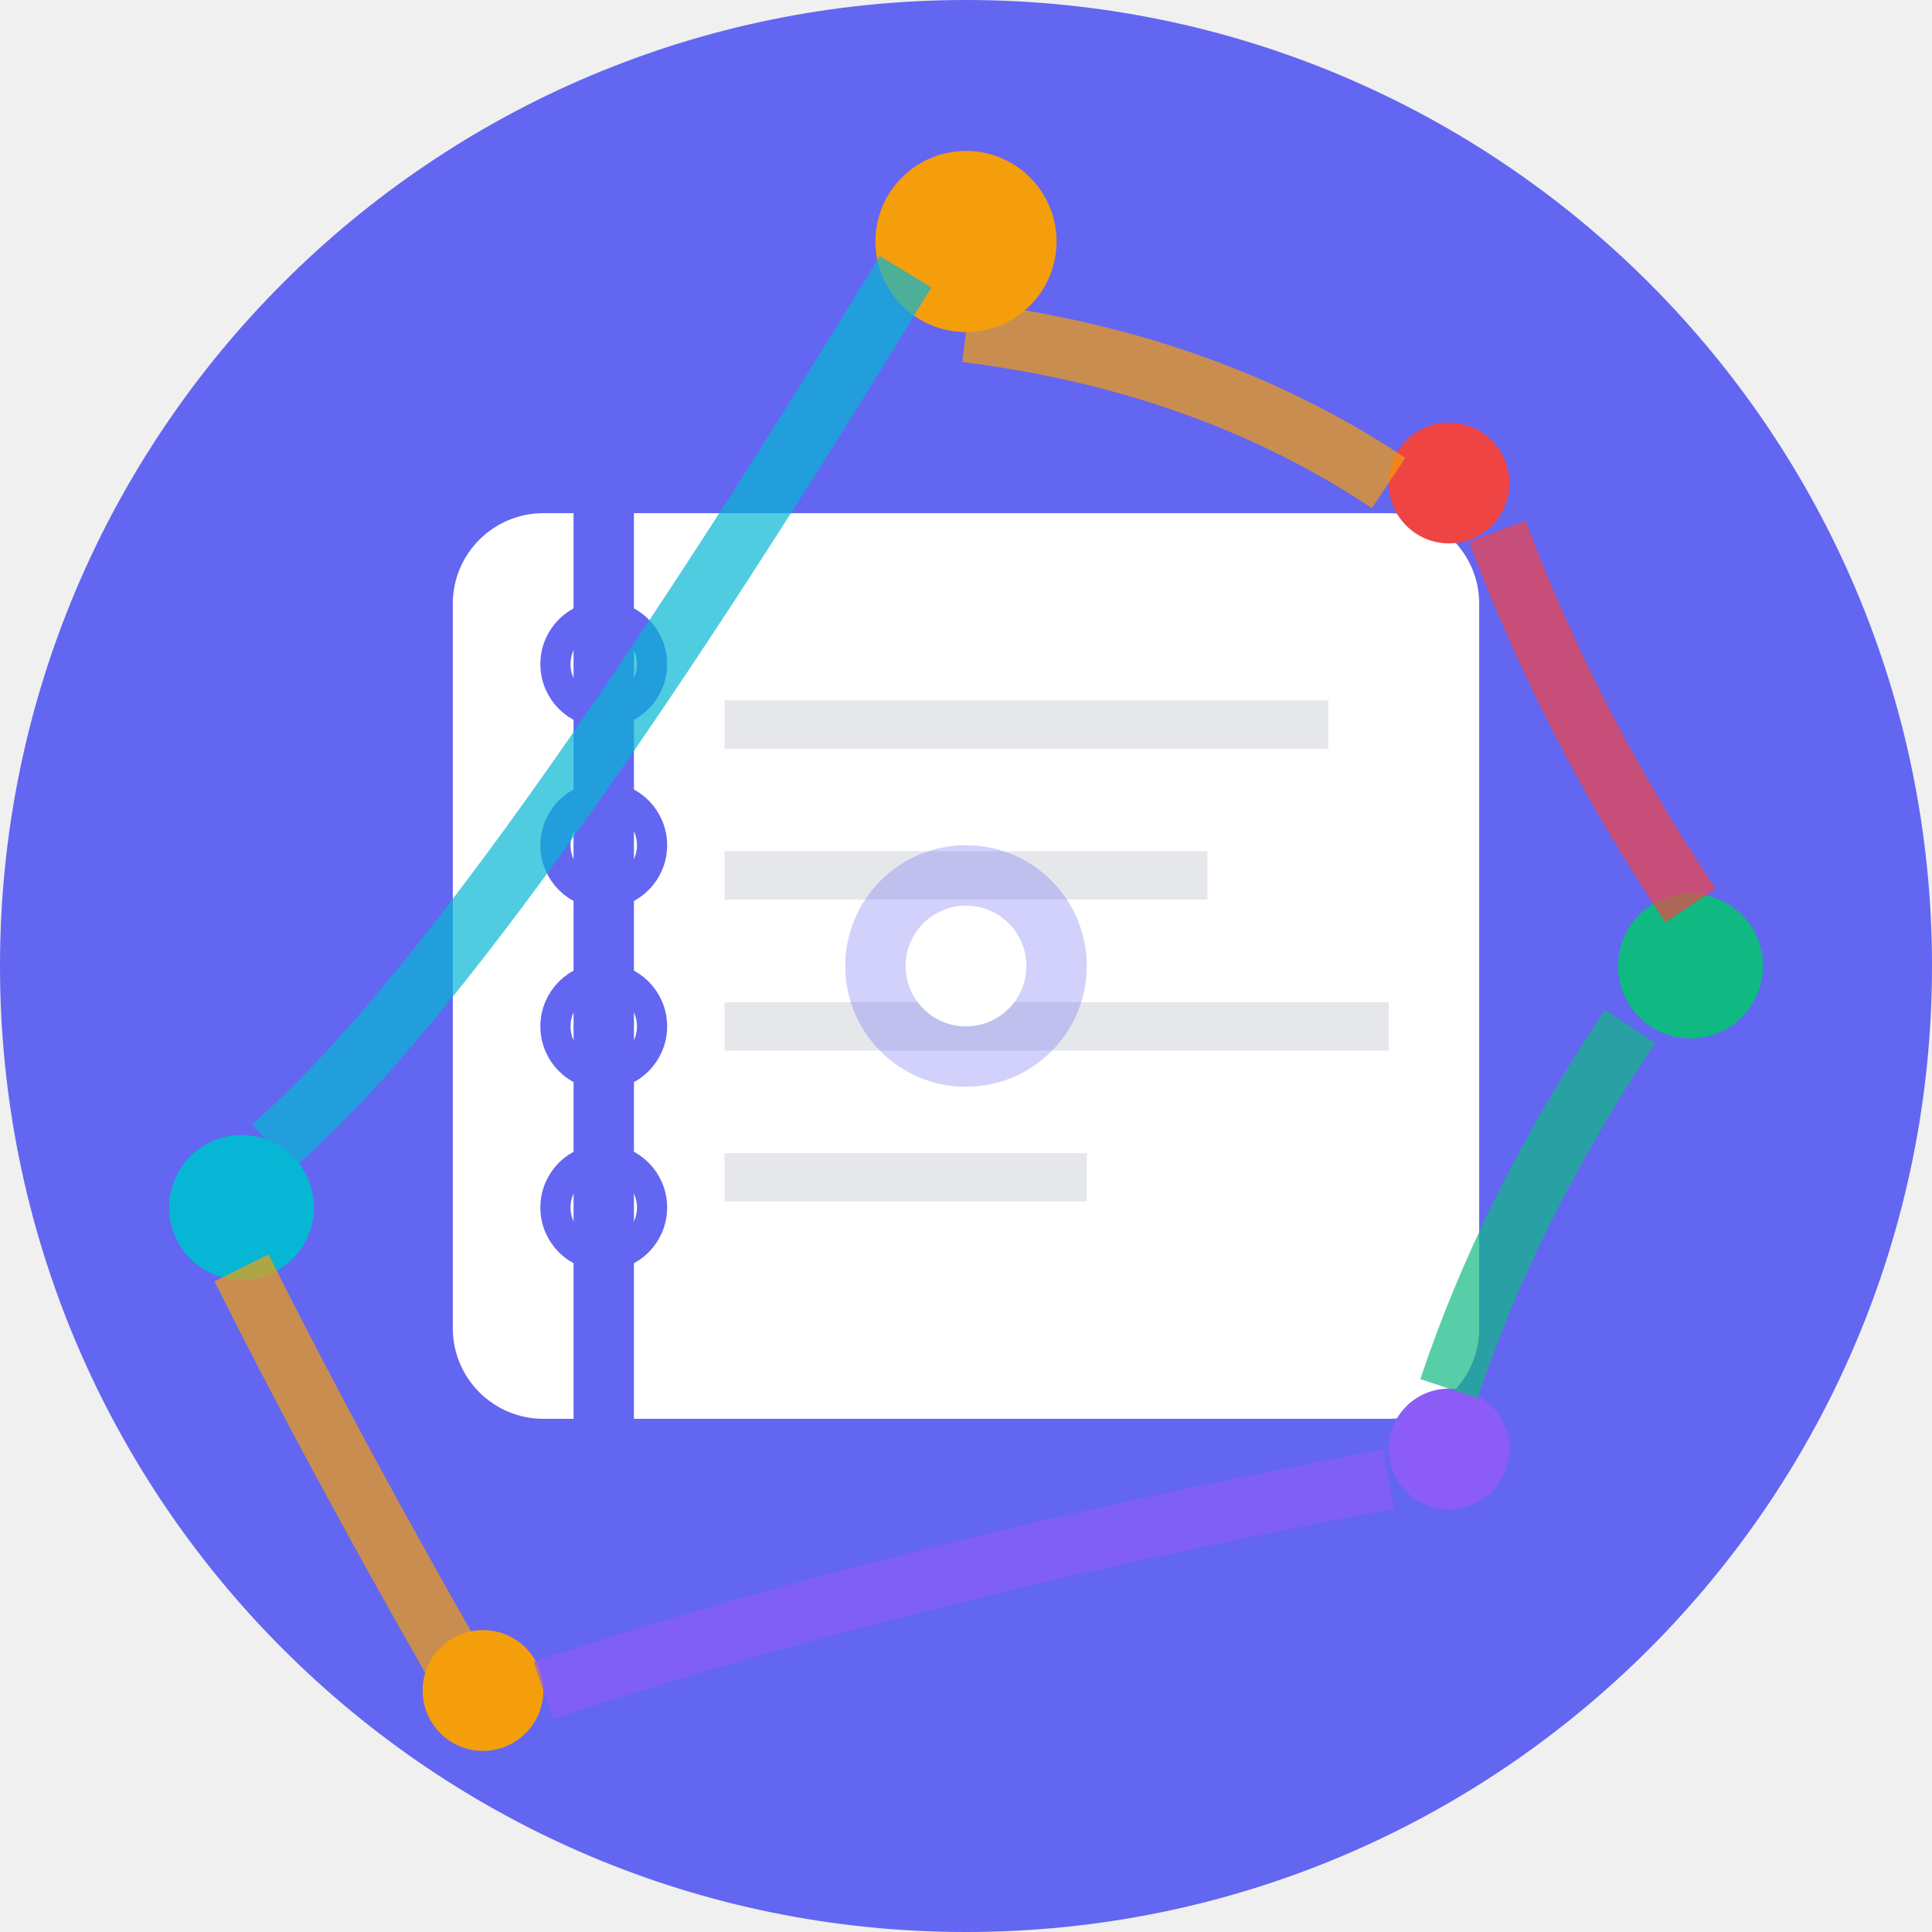
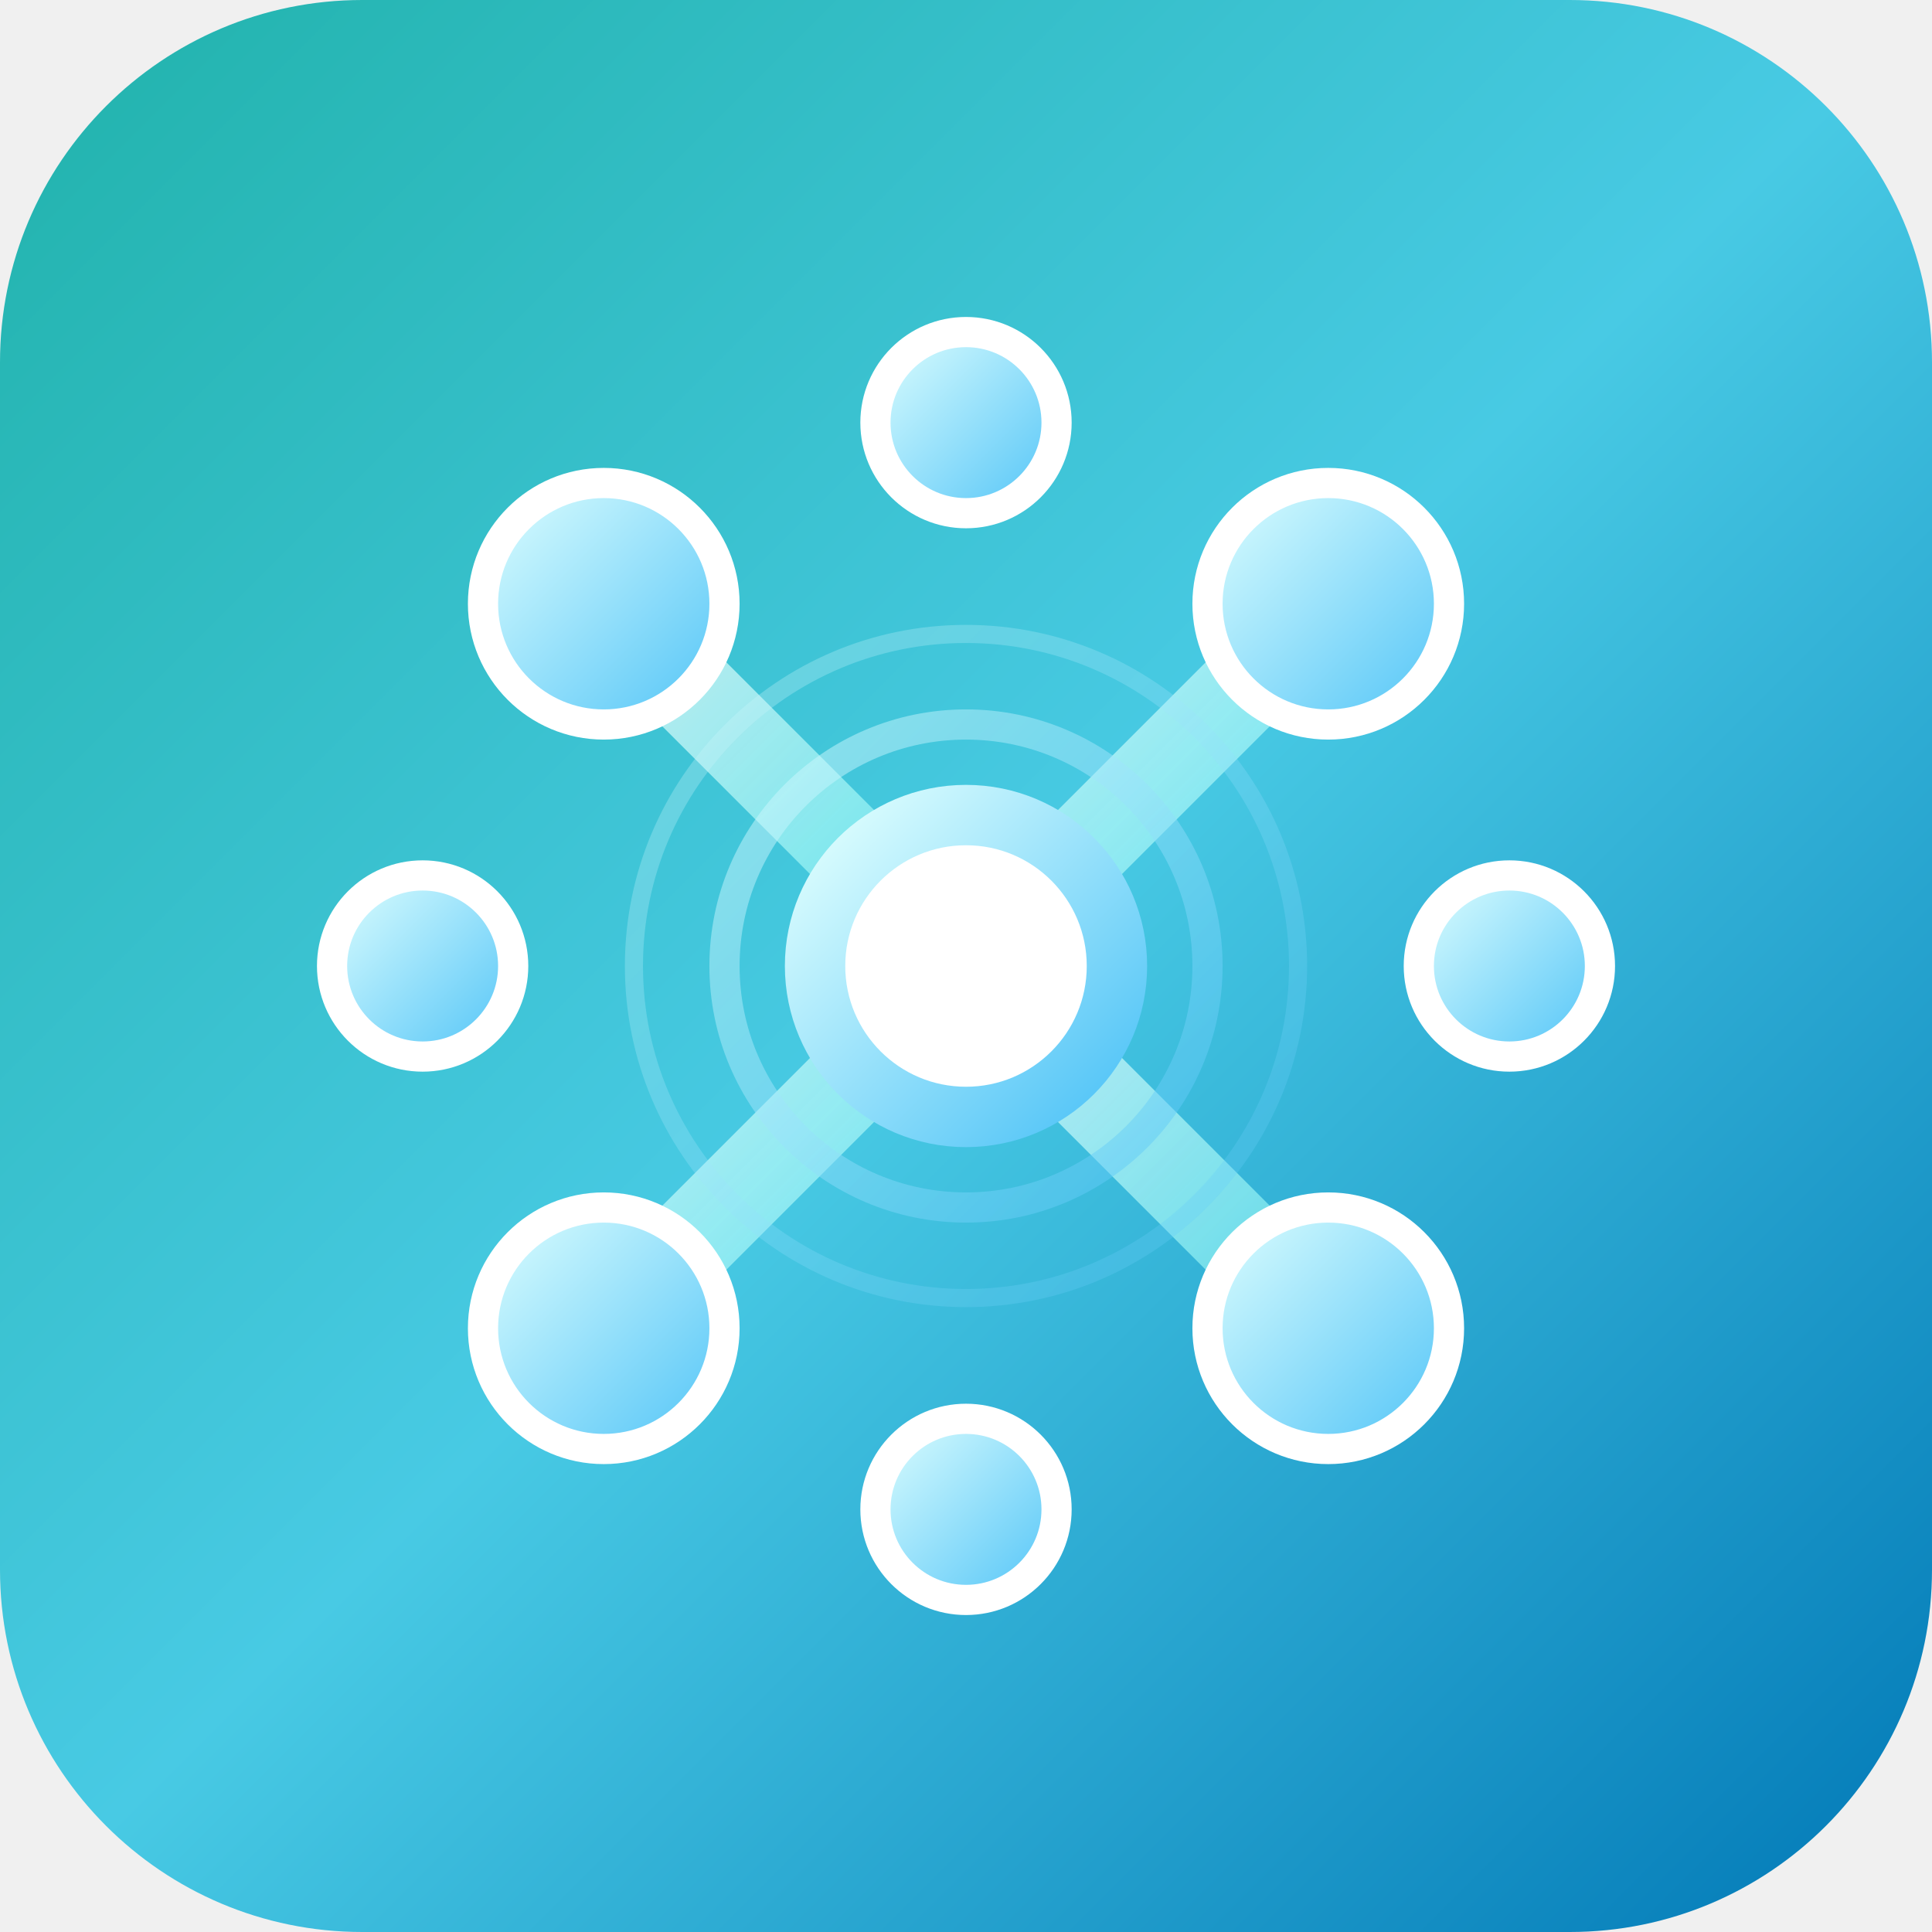
- <svg xmlns="http://www.w3.org/2000/svg" width="32" height="32" viewBox="0 0 32 32" fill="none">
-   <circle cx="16" cy="16" r="16" fill="#6366F1" />
-   <rect x="7" y="8" width="18" height="16" rx="2" fill="#FFFFFF" stroke="#6366F1" stroke-width="1" />
-   <line x1="10" y1="8" x2="10" y2="24" stroke="#6366F1" stroke-width="1" />
-   <circle cx="10" cy="11" r="0.8" fill="none" stroke="#6366F1" stroke-width="0.5" />
-   <circle cx="10" cy="14" r="0.8" fill="none" stroke="#6366F1" stroke-width="0.5" />
-   <circle cx="10" cy="17" r="0.8" fill="none" stroke="#6366F1" stroke-width="0.5" />
-   <circle cx="10" cy="20" r="0.8" fill="none" stroke="#6366F1" stroke-width="0.5" />
-   <line x1="12" y1="12" x2="22" y2="12" stroke="#E5E7EB" stroke-width="0.8" />
-   <line x1="12" y1="14.5" x2="20" y2="14.5" stroke="#E5E7EB" stroke-width="0.8" />
-   <line x1="12" y1="17" x2="23" y2="17" stroke="#E5E7EB" stroke-width="0.8" />
-   <line x1="12" y1="19.5" x2="18" y2="19.5" stroke="#E5E7EB" stroke-width="0.8" />
-   <circle cx="16" cy="4" r="1.5" fill="#F59E0B" />
-   <circle cx="24" cy="8" r="1" fill="#EF4444" />
-   <circle cx="28" cy="16" r="1.2" fill="#10B981" />
-   <circle cx="24" cy="24" r="1" fill="#8B5CF6" />
-   <circle cx="8" cy="28" r="1" fill="#F59E0B" />
-   <circle cx="4" cy="20" r="1.2" fill="#06B6D4" />
-   <path d="M16 5.5 Q20 6 23 8" stroke="#F59E0B" stroke-width="1" fill="none" opacity="0.7" />
-   <path d="M24.8 8.8 Q26 12 28 15" stroke="#EF4444" stroke-width="1" fill="none" opacity="0.7" />
-   <path d="M27 17 Q25 20 24 23" stroke="#10B981" stroke-width="1" fill="none" opacity="0.7" />
-   <path d="M23 24.5 Q15 26 9 28" stroke="#8B5CF6" stroke-width="1" fill="none" opacity="0.7" />
-   <path d="M7.5 27.5 Q5.5 24 4 21" stroke="#F59E0B" stroke-width="1" fill="none" opacity="0.7" />
-   <path d="M4.5 19 Q8 16 15 4.5" stroke="#06B6D4" stroke-width="1" fill="none" opacity="0.7" />
-   <circle cx="16" cy="16" r="2" fill="#6366F1" opacity="0.3" />
-   <circle cx="16" cy="16" r="1" fill="#FFFFFF" />
+ <svg xmlns="http://www.w3.org/2000/svg" width="32" height="32" viewBox="0 0 32 32">
+   <defs>
+     <linearGradient id="bgGradient" x1="0%" y1="0%" x2="100%" y2="100%">
+       <stop offset="0%" style="stop-color:#20B2AA;stop-opacity:1" />
+       <stop offset="50%" style="stop-color:#48CAE4;stop-opacity:1" />
+       <stop offset="100%" style="stop-color:#0077B6;stop-opacity:1" />
+     </linearGradient>
+     <linearGradient id="nodeGradient" x1="0%" y1="0%" x2="100%" y2="100%">
+       <stop offset="0%" style="stop-color:#E0FFFE;stop-opacity:1" />
+       <stop offset="100%" style="stop-color:#4FC3F7;stop-opacity:1" />
+     </linearGradient>
+     <linearGradient id="connectionGradient" x1="0%" y1="0%" x2="100%" y2="100%">
+       <stop offset="0%" style="stop-color:#FFFFFF;stop-opacity:0.9" />
+       <stop offset="100%" style="stop-color:#81FBF5;stop-opacity:0.7" />
+     </linearGradient>
+   </defs>
+   <rect width="32" height="32" rx="6" ry="6" fill="url(#bgGradient)" />
+   <g opacity="0.8">
+     <line x1="16" y1="16" x2="10" y2="10" stroke="url(#connectionGradient)" stroke-width="1.5" />
+     <line x1="16" y1="16" x2="22" y2="10" stroke="url(#connectionGradient)" stroke-width="1.5" />
+     <line x1="16" y1="16" x2="22" y2="22" stroke="url(#connectionGradient)" stroke-width="1.5" />
+     <line x1="16" y1="16" x2="10" y2="22" stroke="url(#connectionGradient)" stroke-width="1.5" />
+     <line x1="16" y1="16" x2="16" y2="7" stroke="url(#connectionGradient)" stroke-width="1.2" />
+     <line x1="16" y1="16" x2="25" y2="16" stroke="url(#connectionGradient)" stroke-width="1.2" />
+     <line x1="16" y1="16" x2="16" y2="25" stroke="url(#connectionGradient)" stroke-width="1.2" />
+     <line x1="16" y1="16" x2="7" y2="16" stroke="url(#connectionGradient)" stroke-width="1.2" />
+   </g>
+   <circle cx="10" cy="10" r="2" fill="url(#nodeGradient)" stroke="#FFFFFF" stroke-width="0.5" />
+   <circle cx="22" cy="10" r="2" fill="url(#nodeGradient)" stroke="#FFFFFF" stroke-width="0.5" />
+   <circle cx="22" cy="22" r="2" fill="url(#nodeGradient)" stroke="#FFFFFF" stroke-width="0.5" />
+   <circle cx="10" cy="22" r="2" fill="url(#nodeGradient)" stroke="#FFFFFF" stroke-width="0.5" />
+   <circle cx="16" cy="7" r="1.5" fill="url(#nodeGradient)" stroke="#FFFFFF" stroke-width="0.5" />
+   <circle cx="25" cy="16" r="1.5" fill="url(#nodeGradient)" stroke="#FFFFFF" stroke-width="0.5" />
+   <circle cx="16" cy="25" r="1.5" fill="url(#nodeGradient)" stroke="#FFFFFF" stroke-width="0.5" />
+   <circle cx="7" cy="16" r="1.5" fill="url(#nodeGradient)" stroke="#FFFFFF" stroke-width="0.5" />
+   <circle cx="16" cy="16" r="2.5" fill="#FFFFFF" stroke="url(#nodeGradient)" stroke-width="1" />
+   <circle cx="16" cy="16" r="4" fill="none" stroke="url(#nodeGradient)" stroke-width="0.5" opacity="0.5" />
+   <circle cx="16" cy="16" r="5.5" fill="none" stroke="url(#nodeGradient)" stroke-width="0.3" opacity="0.3" />
</svg>
